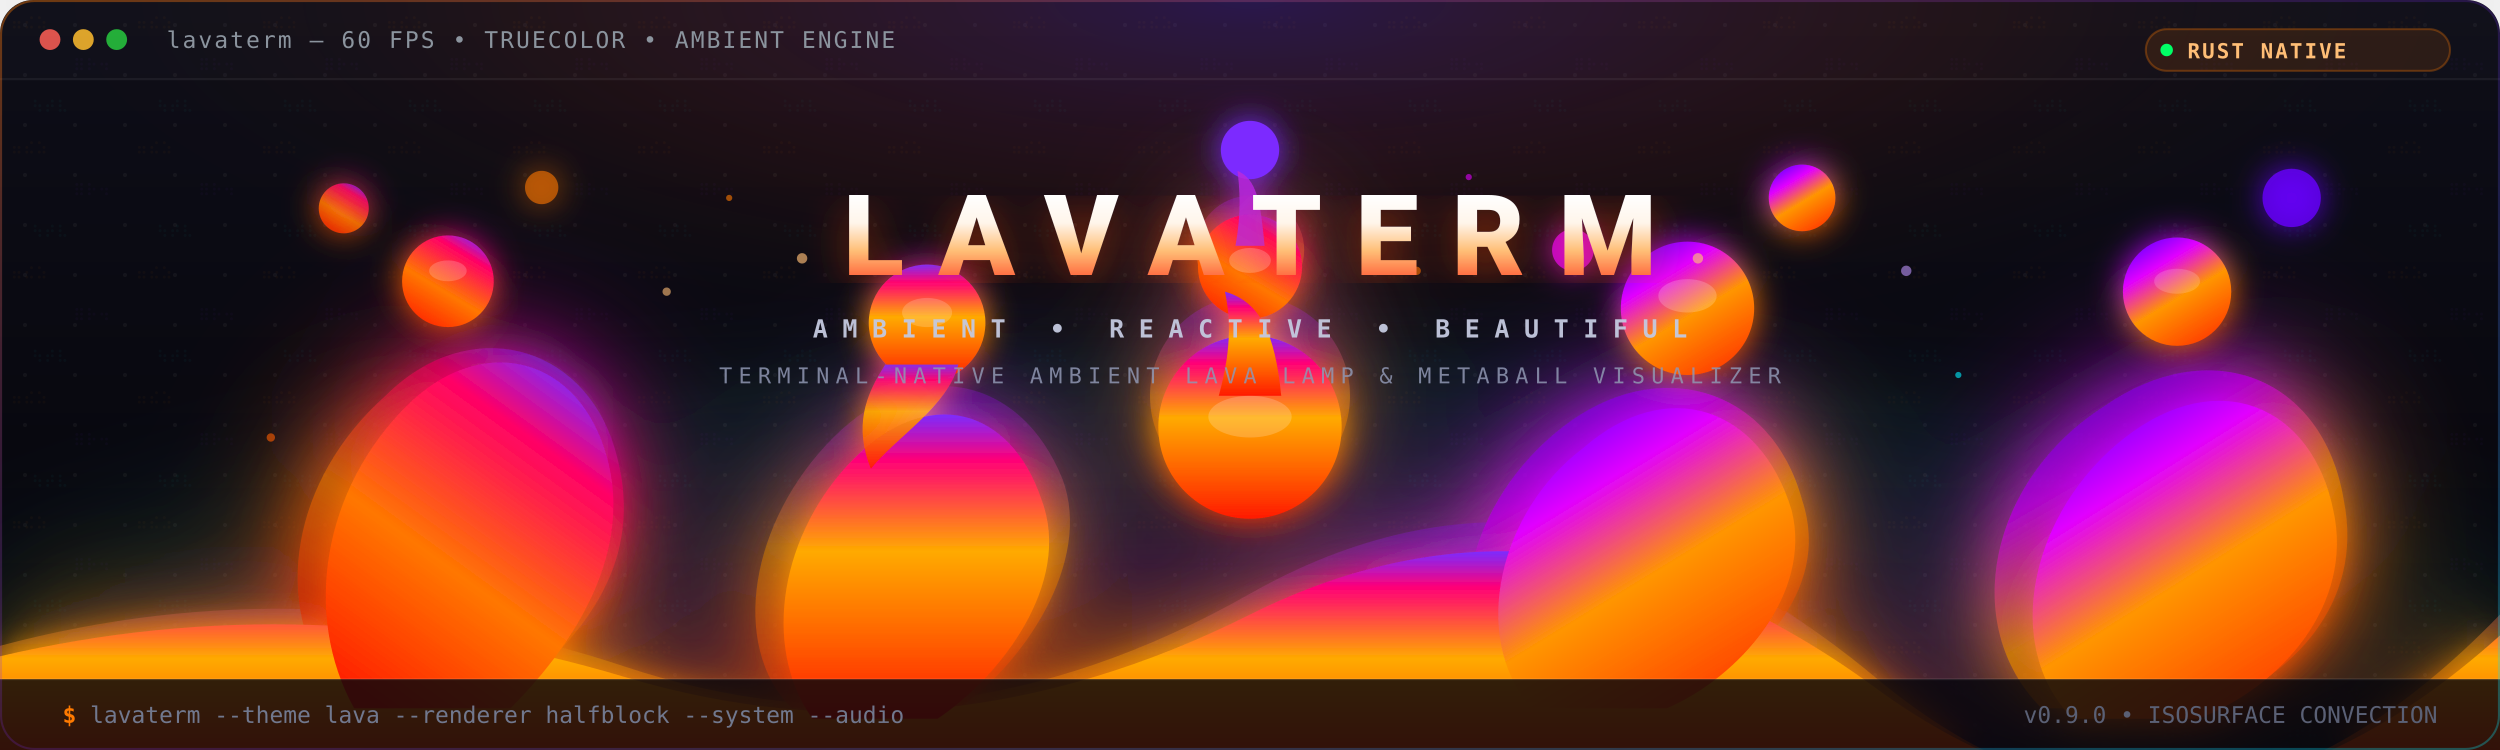
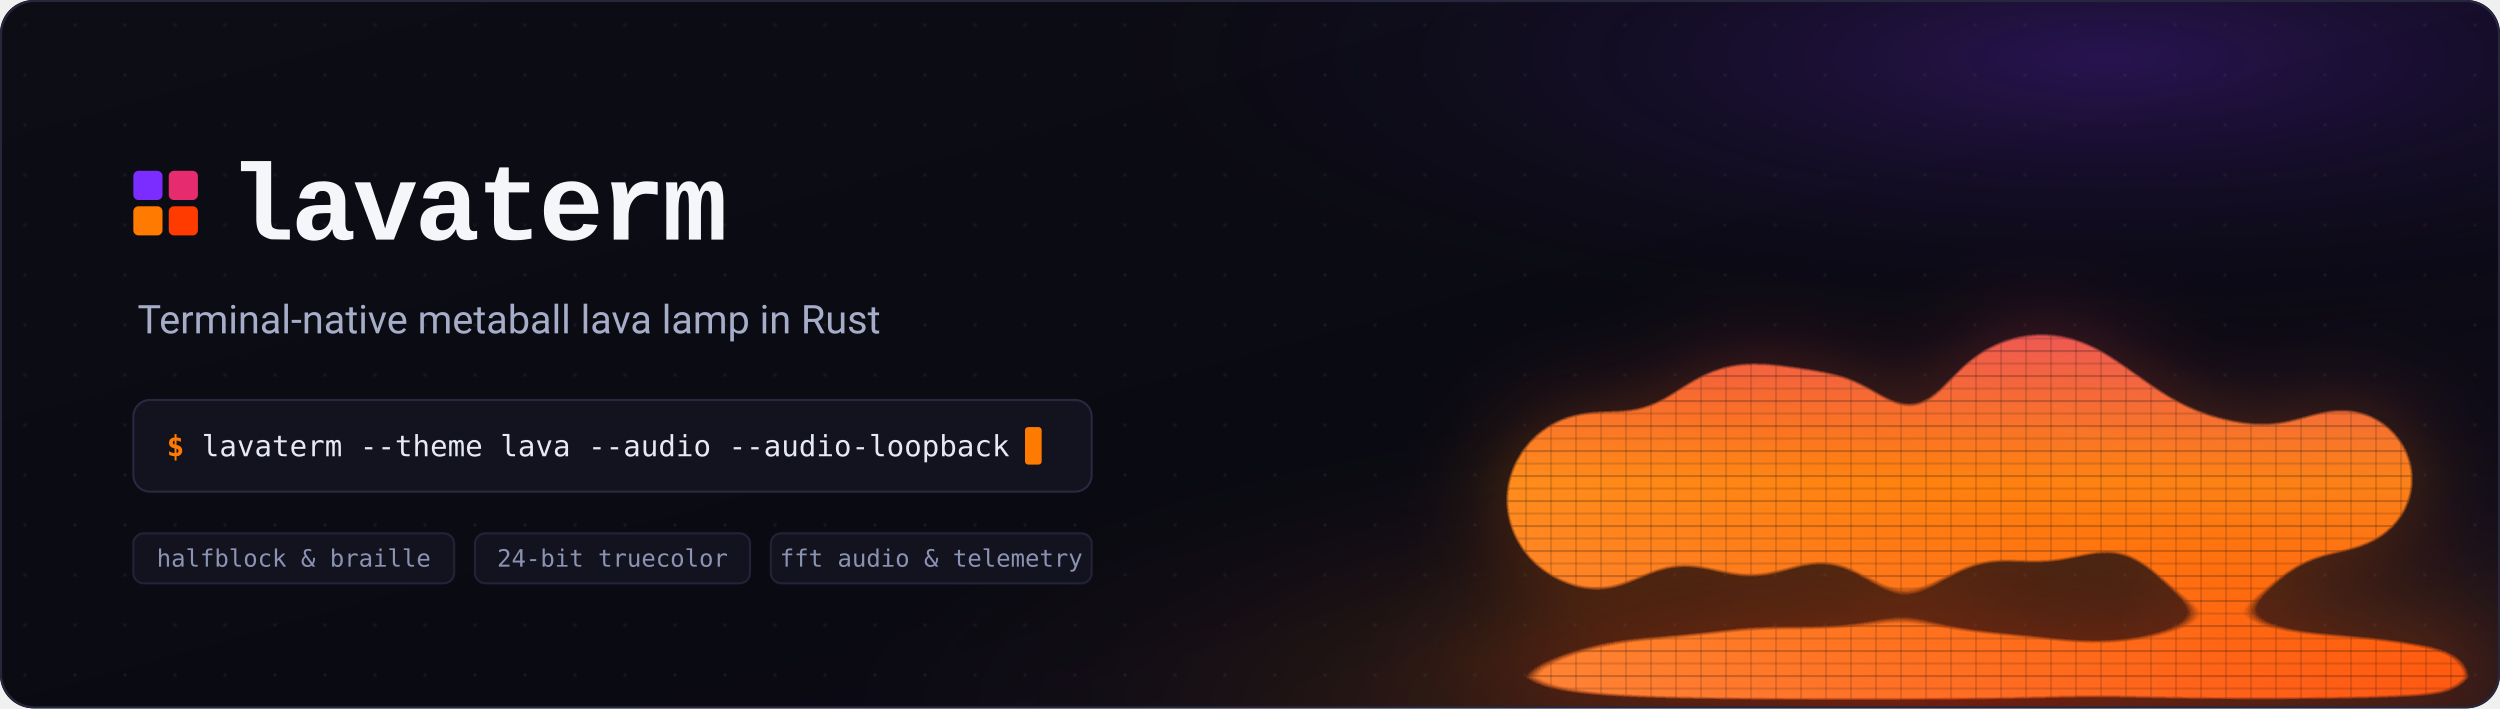
- <svg xmlns="http://www.w3.org/2000/svg" viewBox="0 0 1200 360" width="100%" height="100%">
+ <svg xmlns="http://www.w3.org/2000/svg" viewBox="0 0 1200 340" width="1200" height="340" role="img" aria-label="LavaTerm terminal-native metaball lava lamp in Rust">
  <defs>
-     <linearGradient id="bg-grad" x1="0%" y1="0%" x2="0%" y2="100%">
-       <stop offset="0%" stop-color="#0e0e18" />
-       <stop offset="60%" stop-color="#08080f" />
-       <stop offset="100%" stop-color="#040408" />
+     <style>
+       .blob {
+         transform-box: fill-box;
+         transform-origin: center;
+         will-change: transform;
+       }
+       .b1 { animation: rise1 11s cubic-bezier(0.45, 0.05, 0.55, 0.95) infinite; }
+       .b2 { animation: rise2 13s cubic-bezier(0.45, 0.05, 0.55, 0.95) -3.2s infinite; }
+       .b3 { animation: rise3 9.5s cubic-bezier(0.45, 0.05, 0.55, 0.95) -6.1s infinite; }
+       .b4 { animation: rise4 14.5s cubic-bezier(0.45, 0.05, 0.55, 0.95) -1.8s infinite; }
+       .b5 { animation: rise5 10.5s cubic-bezier(0.45, 0.05, 0.55, 0.95) -7.4s infinite; }
+       .b6 { animation: rise6 12.5s cubic-bezier(0.45, 0.05, 0.55, 0.95) -4.5s infinite; }
+       .b7 { animation: rise7 16s cubic-bezier(0.45, 0.05, 0.55, 0.95) -9.0s infinite; }
+       .b8 { animation: rise8 8.5s cubic-bezier(0.45, 0.05, 0.55, 0.95) -2.4s infinite; }
+       .pool-wave { animation: breathe 7s ease-in-out infinite; transform-box: fill-box; transform-origin: center bottom; }
+       .cursor-blink { animation: blink 1.1s steps(1, end) infinite; }
+ 
+       @keyframes rise1 {
+         0%, 100% { transform: translate(0px, 65px) scale(1.06, 0.94); }
+         45%      { transform: translate(-18px, -175px) scale(0.92, 1.08); }
+         55%      { transform: translate(-10px, -185px) scale(0.96, 1.04); }
+       }
+       @keyframes rise2 {
+         0%, 100% { transform: translate(0px, -155px) scale(0.95, 1.06); }
+         50%      { transform: translate(22px, 75px) scale(1.08, 0.92); }
+       }
+       @keyframes rise3 {
+         0%, 100% { transform: translate(0px, 50px) scale(1.05, 0.95); }
+         48%      { transform: translate(16px, -195px) scale(0.9, 1.1); }
+       }
+       @keyframes rise4 {
+         0%, 100% { transform: translate(0px, -135px) scale(0.94, 1.06); }
+         52%      { transform: translate(-24px, 85px) scale(1.08, 0.93); }
+       }
+       @keyframes rise5 {
+         0%, 100% { transform: translate(0px, 70px) scale(1.04, 0.96); }
+         50%      { transform: translate(-14px, -155px) scale(0.93, 1.07); }
+       }
+       @keyframes rise6 {
+         0%, 100% { transform: translate(0px, -170px) scale(0.92, 1.08); }
+         50%      { transform: translate(18px, 65px) scale(1.06, 0.94); }
+       }
+       @keyframes rise7 {
+         0%, 100% { transform: translate(0px, 45px) scale(1.02, 0.98); }
+         50%      { transform: translate(20px, -140px) scale(0.95, 1.05); }
+       }
+       @keyframes rise8 {
+         0%, 100% { transform: translate(0px, -110px) scale(0.94, 1.06); }
+         50%      { transform: translate(-16px, 55px) scale(1.06, 0.94); }
+       }
+       @keyframes breathe {
+         0%, 100% { transform: scaleY(1); }
+         50%      { transform: scaleY(1.12); }
+       }
+       @keyframes blink {
+         0%, 49%  { opacity: 1; }
+         50%, 100% { opacity: 0; }
+       }
+       @media (prefers-reduced-motion: reduce) {
+         .blob, .pool-wave, .cursor-blink { animation: none !important; }
+       }
+     </style>
+     <clipPath id="banner-clip">
+       <rect x="0" y="0" width="1200" height="340" rx="16" />
+     </clipPath>
+     <linearGradient id="bg-base" x1="0%" y1="0%" x2="100%" y2="100%">
+       <stop offset="0%" stop-color="#0D0D15" />
+       <stop offset="60%" stop-color="#0A0A12" />
+       <stop offset="100%" stop-color="#110C1D" />
    </linearGradient>
-     <radialGradient id="bottom-heat-glow" cx="50%" cy="100%" r="65%">
-       <stop offset="0%" stop-color="#ff3b00" stop-opacity="0.35" />
-       <stop offset="40%" stop-color="#7b2cff" stop-opacity="0.18" />
-       <stop offset="80%" stop-color="#00f0ff" stop-opacity="0.05" />
-       <stop offset="100%" stop-color="#08080f" stop-opacity="0" />
+     <linearGradient id="lava-thermal" x1="0%" y1="100%" x2="0%" y2="0%">
+       <stop offset="0%" stop-color="#FF3B00" />
+       <stop offset="32%" stop-color="#FF7A00" />
+       <stop offset="64%" stop-color="#E62B6E" />
+       <stop offset="100%" stop-color="#7B2CFF" />
+     </linearGradient>
+     <linearGradient id="lava-core-sheen" x1="20%" y1="100%" x2="80%" y2="0%">
+       <stop offset="0%" stop-color="#FFE082" stop-opacity="0.48" />
+       <stop offset="40%" stop-color="#FF9E40" stop-opacity="0.22" />
+       <stop offset="100%" stop-color="#C49BFF" stop-opacity="0.18" />
+     </linearGradient>
+     <radialGradient id="furnace-glow" cx="78%" cy="100%" r="46%">
+       <stop offset="0%" stop-color="#FF3B00" stop-opacity="0.34" />
+       <stop offset="45%" stop-color="#FF7A00" stop-opacity="0.12" />
+       <stop offset="100%" stop-color="#0D0D15" stop-opacity="0" />
    </radialGradient>
-     <radialGradient id="top-ambient-glow" cx="50%" cy="0%" r="50%">
-       <stop offset="0%" stop-color="#7b2cff" stop-opacity="0.22" />
-       <stop offset="60%" stop-color="#ff3b00" stop-opacity="0.06" />
-       <stop offset="100%" stop-color="#08080f" stop-opacity="0" />
+     <radialGradient id="apex-glow" cx="84%" cy="8%" r="42%">
+       <stop offset="0%" stop-color="#7B2CFF" stop-opacity="0.26" />
+       <stop offset="100%" stop-color="#0D0D15" stop-opacity="0" />
    </radialGradient>
-     <linearGradient id="lava-core" x1="0%" y1="100%" x2="0%" y2="0%">
-       <stop offset="0%" stop-color="#ff1a00" />
-       <stop offset="25%" stop-color="#ff5e00" />
-       <stop offset="55%" stop-color="#ffaa00" />
-       <stop offset="85%" stop-color="#ff0077" />
-       <stop offset="100%" stop-color="#7b2cff" />
-     </linearGradient>
-     <linearGradient id="lava-glow" x1="0%" y1="100%" x2="0%" y2="0%">
-       <stop offset="0%" stop-color="#ff3300" stop-opacity="0.8" />
-       <stop offset="50%" stop-color="#ff9900" stop-opacity="0.6" />
-       <stop offset="100%" stop-color="#9900ff" stop-opacity="0.4" />
-     </linearGradient>
-     <linearGradient id="blob-grad-left" x1="20%" y1="100%" x2="80%" y2="0%">
-       <stop offset="0%" stop-color="#ff2200" />
-       <stop offset="40%" stop-color="#ff7700" />
-       <stop offset="80%" stop-color="#ff0066" />
-       <stop offset="100%" stop-color="#7b2cff" />
-     </linearGradient>
-     <linearGradient id="blob-grad-right" x1="80%" y1="100%" x2="20%" y2="0%">
-       <stop offset="0%" stop-color="#ff3700" />
-       <stop offset="45%" stop-color="#ff9500" />
-       <stop offset="75%" stop-color="#e100ff" />
-       <stop offset="100%" stop-color="#6700ff" />
-     </linearGradient>
-     <linearGradient id="title-grad" x1="0%" y1="0%" x2="0%" y2="100%">
-       <stop offset="0%" stop-color="#ffffff" />
-       <stop offset="35%" stop-color="#fff5ea" />
-       <stop offset="70%" stop-color="#ffbe76" />
-       <stop offset="100%" stop-color="#ff7043" />
-     </linearGradient>
-     <linearGradient id="border-grad" x1="0%" y1="0%" x2="100%" y2="100%">
-       <stop offset="0%" stop-color="#ff7a00" stop-opacity="0.4" />
-       <stop offset="50%" stop-color="#7b2cff" stop-opacity="0.2" />
-       <stop offset="100%" stop-color="#00f0ff" stop-opacity="0.3" />
-     </linearGradient>
-     <filter id="bloom-strong" x="-20%" y="-20%" width="140%" height="140%">
-       <feGaussianBlur stdDeviation="16" result="blur1" />
-       <feGaussianBlur stdDeviation="30" result="blur2" />
-       <feMerge>
-         <feMergeNode in="blur2" />
-         <feMergeNode in="blur1" />
-         <feMergeNode in="SourceGraphic" />
-       </feMerge>
+     <filter id="goo" filterUnits="userSpaceOnUse" x="560" y="-60" width="680" height="460" color-interpolation-filters="sRGB">
+       <feGaussianBlur in="SourceGraphic" stdDeviation="16" result="blur" />
+       <feColorMatrix in="blur" mode="matrix" values="         1 0 0 0 0         0 1 0 0 0         0 0 1 0 0         0 0 0 26 -11" result="goo" />
    </filter>
-     <filter id="bloom-subtle" x="-20%" y="-20%" width="140%" height="140%">
-       <feGaussianBlur stdDeviation="8" result="blur" />
-       <feMerge>
-         <feMergeNode in="blur" />
-         <feMergeNode in="SourceGraphic" />
-       </feMerge>
+     <filter id="soft-aura" filterUnits="userSpaceOnUse" x="560" y="-60" width="680" height="460">
+       <feGaussianBlur stdDeviation="24" />
    </filter>
-     <filter id="text-shadow">
-       <feDropShadow dx="0" dy="4" stdDeviation="10" flood-color="#ff4500" flood-opacity="0.45" />
-     </filter>
-     <pattern id="grid-dots" x="0" y="0" width="24" height="24" patternUnits="userSpaceOnUse">
-       <circle cx="12" cy="12" r="1" fill="#ffffff" fill-opacity="0.04" />
+     <pattern id="halfblock-grid" width="12" height="12" patternUnits="userSpaceOnUse">
+       <rect x="0" y="0" width="12" height="1" fill="#0D0D15" fill-opacity="0.22" />
+       <rect x="0" y="6" width="12" height="1" fill="#0D0D15" fill-opacity="0.14" />
+       <rect x="0" y="0" width="1" height="12" fill="#0D0D15" fill-opacity="0.14" />
    </pattern>
-     <pattern id="matrix-dots" x="0" y="0" width="60" height="60" patternUnits="userSpaceOnUse">
-       <text x="5" y="15" fill="#ff7a00" fill-opacity="0.035" font-family="monospace" font-size="10">⠶⠮⠵</text>
-       <text x="35" y="35" fill="#7b2cff" fill-opacity="0.035" font-family="monospace" font-size="10">⠿⠗⠲</text>
-       <text x="15" y="55" fill="#00f0ff" fill-opacity="0.03" font-family="monospace" font-size="10">⠳⠞⠧</text>
+     <pattern id="bg-dots" width="24" height="24" patternUnits="userSpaceOnUse">
+       <circle cx="12" cy="12" r="0.9" fill="#FFFFFF" fill-opacity="0.045" />
    </pattern>
+     <g id="metaball-shapes" fill="#FFFFFF">
+       <ellipse class="pool-wave" cx="890" cy="346" rx="205" ry="42" />
+       <ellipse class="pool-wave" cx="1085" cy="346" rx="155" ry="40" />
+       <rect x="750" y="328" width="460" height="40" rx="20" />
+       <circle class="blob b1" cx="765" cy="240" r="42" />
+       <circle class="blob b2" cx="840" cy="225" r="50" />
+       <circle class="blob b3" cx="915" cy="245" r="36" />
+       <circle class="blob b4" cx="980" cy="215" r="54" />
+       <circle class="blob b5" cx="1065" cy="245" r="42" />
+       <circle class="blob b6" cx="1125" cy="230" r="34" />
+       <circle class="blob b7" cx="880" cy="210" r="30" />
+       <circle class="blob b8" cx="1025" cy="215" r="28" />
+     </g>
+     <mask id="lava-mask" maskUnits="userSpaceOnUse" x="0" y="0" width="1200" height="340">
+       <rect x="0" y="0" width="1200" height="340" fill="#000000" />
+       <g filter="url(#goo)">
+         <use href="#metaball-shapes" />
+       </g>
+     </mask>
+     <mask id="aura-mask" maskUnits="userSpaceOnUse" x="0" y="0" width="1200" height="340">
+       <rect x="0" y="0" width="1200" height="340" fill="#000000" />
+       <g filter="url(#soft-aura)">
+         <use href="#metaball-shapes" />
+       </g>
+     </mask>
  </defs>
-   <rect width="1200" height="360" rx="16" fill="url(#bg-grad)" />
-   <rect width="1200" height="360" rx="16" fill="url(#grid-dots)" />
-   <rect width="1200" height="360" rx="16" fill="url(#matrix-dots)" />
-   <rect width="1200" height="360" fill="url(#bottom-heat-glow)" />
-   <rect width="1200" height="360" fill="url(#top-ambient-glow)" />
-   <rect x="0" y="0" width="1200" height="38" fill="#ffffff" fill-opacity="0.015" />
-   <line x1="0" y1="38" x2="1200" y2="38" stroke="#ffffff" stroke-opacity="0.06" stroke-width="1" />
-   <g transform="translate(24, 14)">
-     <circle cx="0" cy="5" r="5" fill="#ff5f56" fill-opacity="0.85" />
-     <circle cx="16" cy="5" r="5" fill="#ffbd2e" fill-opacity="0.85" />
-     <circle cx="32" cy="5" r="5" fill="#27c93f" fill-opacity="0.85" />
+   <g clip-path="url(#banner-clip)">
+     <rect x="0" y="0" width="1200" height="340" fill="url(#bg-base)" />
+     <rect x="0" y="0" width="1200" height="340" fill="url(#bg-dots)" />
+     <rect x="0" y="0" width="1200" height="340" fill="url(#furnace-glow)" />
+     <rect x="0" y="0" width="1200" height="340" fill="url(#apex-glow)" />
+     <g>
+       <rect x="560" y="0" width="640" height="340" fill="url(#lava-thermal)" mask="url(#aura-mask)" opacity="0.34" />
+       <rect x="560" y="0" width="640" height="340" fill="url(#lava-thermal)" mask="url(#lava-mask)" />
+       <rect x="560" y="0" width="640" height="340" fill="url(#lava-core-sheen)" mask="url(#lava-mask)" />
+       <rect x="560" y="0" width="640" height="340" fill="url(#halfblock-grid)" mask="url(#lava-mask)" />
+     </g>
+     <g transform="translate(64, 78)">
+       <g transform="translate(0, 4)">
+         <rect x="0" y="0" width="14" height="14" rx="2.5" fill="#7B2CFF" />
+         <rect x="17" y="0" width="14" height="14" rx="2.5" fill="#E62B6E" />
+         <rect x="0" y="17" width="14" height="14" rx="2.5" fill="#FF7A00" />
+         <rect x="17" y="17" width="14" height="14" rx="2.5" fill="#FF3B00" />
+       </g>
+       <text x="46" y="37" fill="#F5F6FA" font-family="ui-monospace, SFMono-Regular, Menlo, Monaco, Consolas, 'Liberation Mono', monospace" font-size="52" font-weight="800" letter-spacing="-1.5">lavaterm</text>
+       <text x="2" y="82" fill="#A6ADC8" font-family="system-ui, -apple-system, 'Segoe UI', Roboto, Helvetica, Arial, sans-serif" font-size="19" font-weight="400">Terminal-native metaball lava lamp in Rust</text>
+       <g transform="translate(0, 114)">
+         <rect x="0" y="0" width="460" height="44" rx="8" fill="#131320" stroke="#282840" stroke-width="1" />
+         <text x="16" y="27" font-family="ui-monospace, SFMono-Regular, Menlo, Monaco, Consolas, monospace" font-size="14">
+           <tspan fill="#FF7A00" font-weight="700">$</tspan>
+           <tspan fill="#E6E9F5"> lavaterm --theme lava --audio --audio-loopback</tspan>
+         </text>
+         <rect class="cursor-blink" x="428" y="13" width="8" height="18" rx="1.5" fill="#FF7A00" />
+       </g>
+       <g transform="translate(0, 178)" font-family="ui-monospace, SFMono-Regular, Menlo, Monaco, Consolas, monospace" font-size="11.5" fill="#8B93B2">
+         <rect x="0" y="0" width="154" height="24" rx="5" fill="#131320" stroke="#222238" stroke-width="1" />
+         <text x="77" y="16" text-anchor="middle">halfblock &amp; braille</text>
+         <rect x="164" y="0" width="132" height="24" rx="5" fill="#131320" stroke="#222238" stroke-width="1" />
+         <text x="230" y="16" text-anchor="middle">24-bit truecolor</text>
+         <rect x="306" y="0" width="154" height="24" rx="5" fill="#131320" stroke="#222238" stroke-width="1" />
+         <text x="383" y="16" text-anchor="middle">fft audio &amp; telemetry</text>
+       </g>
+     </g>
  </g>
-   <text x="80" y="23" fill="#8b949e" font-family="ui-monospace, SFMono-Regular, Menlo, Monaco, Consolas, monospace" font-size="11" letter-spacing="1">lavaterm — 60 FPS • TRUECOLOR • AMBIENT ENGINE</text>
-   <g transform="translate(1030, 14)">
-     <rect x="0" y="0" width="146" height="20" rx="10" fill="#ff7a00" fill-opacity="0.12" stroke="#ff7a00" stroke-opacity="0.3" stroke-width="1" />
-     <circle cx="10" cy="10" r="3" fill="#00ff66" />
-     <text x="20" y="14" fill="#ffbe76" font-family="ui-monospace, SFMono-Regular, Menlo, Monaco, Consolas, monospace" font-size="10" font-weight="bold" letter-spacing="1">RUST NATIVE</text>
-   </g>
-   <g filter="url(#bloom-strong)" opacity="0.75">
-     <path d="M 0,360 L 0,310 Q 150,270 300,320 T 600,285 T 900,325 T 1200,295 L 1200,360 Z" fill="url(#lava-glow)" />
-     <path d="M 160,330 C 130,290 140,230 185,190 C 225,150 280,165 295,215 C 310,265 285,300 250,330 Z" fill="url(#blob-grad-left)" />
-     <path d="M 380,340 C 350,310 360,250 400,210 C 440,170 490,180 510,230 C 525,270 490,320 460,340 Z" fill="url(#lava-glow)" />
-     <circle cx="600" cy="190" r="48" fill="url(#lava-glow)" />
-     <circle cx="600" cy="120" r="26" fill="url(#lava-glow)" />
-     <path d="M 720,335 C 690,300 705,240 750,205 C 795,170 850,185 865,240 C 880,285 840,320 805,340 Z" fill="url(#blob-grad-right)" />
-     <path d="M 980,340 C 940,300 955,230 1010,195 C 1060,160 1115,180 1125,240 C 1135,290 1100,325 1060,340 Z" fill="url(#blob-grad-right)" />
-   </g>
-   <g filter="url(#bloom-subtle)">
-     <path d="M 0,360 L 0,315 Q 150,280 300,325 T 600,295 T 900,330 T 1200,305 L 1200,360 Z" fill="url(#lava-core)" />
-     <path d="M 170,340 C 145,295 155,235 195,195 C 230,160 275,170 290,215 C 305,260 280,305 245,340 Z" fill="url(#blob-grad-left)" />
-     <circle cx="215" cy="135" r="22" fill="url(#blob-grad-left)" />
-     <circle cx="165" cy="100" r="12" fill="url(#blob-grad-left)" opacity="0.85" />
-     <circle cx="260" cy="90" r="8" fill="#ff7700" opacity="0.6" />
-     <path d="M 390,345 C 365,310 375,255 410,220 C 445,185 485,195 500,240 C 515,280 480,325 450,345 Z" fill="url(#lava-core)" />
-     <circle cx="445" cy="155" r="28" fill="url(#lava-core)" />
-     <path d="M 425,175 C 415,190 410,205 418,225 C 430,210 455,195 460,175 Z" fill="url(#lava-core)" opacity="0.9" />
-     <circle cx="600" cy="205" r="44" fill="url(#lava-core)" />
-     <circle cx="600" cy="128" r="25" fill="url(#blob-grad-left)" />
-     <circle cx="600" cy="72" r="14" fill="#7b2cff" />
-     <path d="M 585,190 C 592,165 590,150 588,140 C 605,145 612,160 615,190 Z" fill="url(#lava-core)" />
-     <path d="M 593,118 C 596,102 595,90 594,82 C 603,86 605,96 607,118 Z" fill="#b829dd" opacity="0.85" />
-     <path d="M 735,340 C 705,305 720,245 760,215 C 800,180 845,195 860,245 C 870,285 835,325 800,340 Z" fill="url(#blob-grad-right)" />
-     <circle cx="810" cy="148" r="32" fill="url(#blob-grad-right)" />
-     <circle cx="865" cy="95" r="16" fill="url(#blob-grad-right)" />
-     <circle cx="755" cy="120" r="10" fill="#e100ff" opacity="0.75" />
-     <path d="M 995,345 C 960,310 975,245 1020,210 C 1065,175 1110,195 1120,245 C 1130,290 1095,330 1055,345 Z" fill="url(#blob-grad-right)" />
-     <circle cx="1045" cy="140" r="26" fill="url(#blob-grad-right)" />
-     <circle cx="1100" cy="95" r="14" fill="#6700ff" opacity="0.8" />
-   </g>
-   <g opacity="0.65">
-     <ellipse cx="600" cy="200" rx="20" ry="10" fill="#ffffff" opacity="0.3" />
-     <ellipse cx="600" cy="125" rx="10" ry="6" fill="#ffffff" opacity="0.35" />
-     <ellipse cx="445" cy="150" rx="12" ry="7" fill="#ffffff" opacity="0.28" />
-     <ellipse cx="810" cy="142" rx="14" ry="8" fill="#ffffff" opacity="0.3" />
-     <ellipse cx="215" cy="130" rx="9" ry="5" fill="#ffffff" opacity="0.3" />
-     <ellipse cx="1045" cy="135" rx="11" ry="6" fill="#ffffff" opacity="0.25" />
-   </g>
-   <g opacity="0.6">
-     <circle cx="320" cy="140" r="2" fill="#ffbe76" />
-     <circle cx="350" cy="95" r="1.5" fill="#ff7a00" />
-     <circle cx="510" cy="110" r="2" fill="#ff3b00" />
-     <circle cx="680" cy="130" r="2" fill="#ff7700" />
-     <circle cx="705" cy="85" r="1.5" fill="#e100ff" />
-     <circle cx="915" cy="130" r="2.5" fill="#bd93f9" />
-     <circle cx="940" cy="180" r="1.5" fill="#00f0ff" />
-     <circle cx="130" cy="210" r="2" fill="#ff5e00" />
-   </g>
-   <g transform="translate(0, 326)">
-     <rect width="1200" height="34" fill="#06060c" fill-opacity="0.82" />
-     <line x1="0" y1="0" x2="1200" y2="0" stroke="#ffffff" stroke-opacity="0.08" stroke-width="1" />
-     <text x="30" y="21" fill="#71788e" font-family="ui-monospace, SFMono-Regular, Menlo, Monaco, Consolas, monospace" font-size="11">
-       <tspan fill="#ff7a00" font-weight="bold">$</tspan> lavaterm --theme lava --renderer halfblock --system --audio
-     </text>
-     <text x="1170" y="21" text-anchor="end" fill="#5a6075" font-family="ui-monospace, SFMono-Regular, Menlo, Monaco, Consolas, monospace" font-size="11">
-       v0.9.0 • ISOSURFACE CONVECTION
-     </text>
-   </g>
-   <g opacity="0.65">
-     <line x1="280" y1="124" x2="380" y2="124" stroke="url(#title-grad)" stroke-width="1.5" stroke-linecap="round" opacity="0.5" />
-     <circle cx="385" cy="124" r="2.5" fill="#ffbe76" />
-     <circle cx="815" cy="124" r="2.5" fill="#ffbe76" />
-     <line x1="820" y1="124" x2="920" y2="124" stroke="url(#title-grad)" stroke-width="1.5" stroke-linecap="round" opacity="0.5" />
-   </g>
-   <g filter="url(#text-shadow)">
-     <text x="600" y="132" text-anchor="middle" fill="url(#title-grad)" font-family="system-ui, -apple-system, 'Segoe UI', Roboto, 'JetBrains Mono', 'Fira Code', sans-serif" font-size="54" font-weight="900" letter-spacing="16">LAVATERM</text>
-   </g>
-   <text x="600" y="162" text-anchor="middle" fill="#c3c8de" font-family="ui-monospace, SFMono-Regular, Menlo, Monaco, Consolas, monospace" font-size="12" font-weight="700" letter-spacing="7" opacity="0.95">AMBIENT • REACTIVE • BEAUTIFUL</text>
-   <text x="600" y="184" text-anchor="middle" fill="#8f96b2" font-family="ui-monospace, SFMono-Regular, Menlo, Monaco, Consolas, monospace" font-size="10.5" letter-spacing="3" opacity="0.85">TERMINAL-NATIVE AMBIENT LAVA LAMP &amp; METABALL VISUALIZER</text>
-   <rect x="0.5" y="0.5" width="1199" height="359" rx="16" fill="none" stroke="url(#border-grad)" stroke-width="1" />
+   <rect x="0.5" y="0.5" width="1199" height="339" rx="16" fill="none" stroke="#26263D" stroke-width="1" />
</svg>
